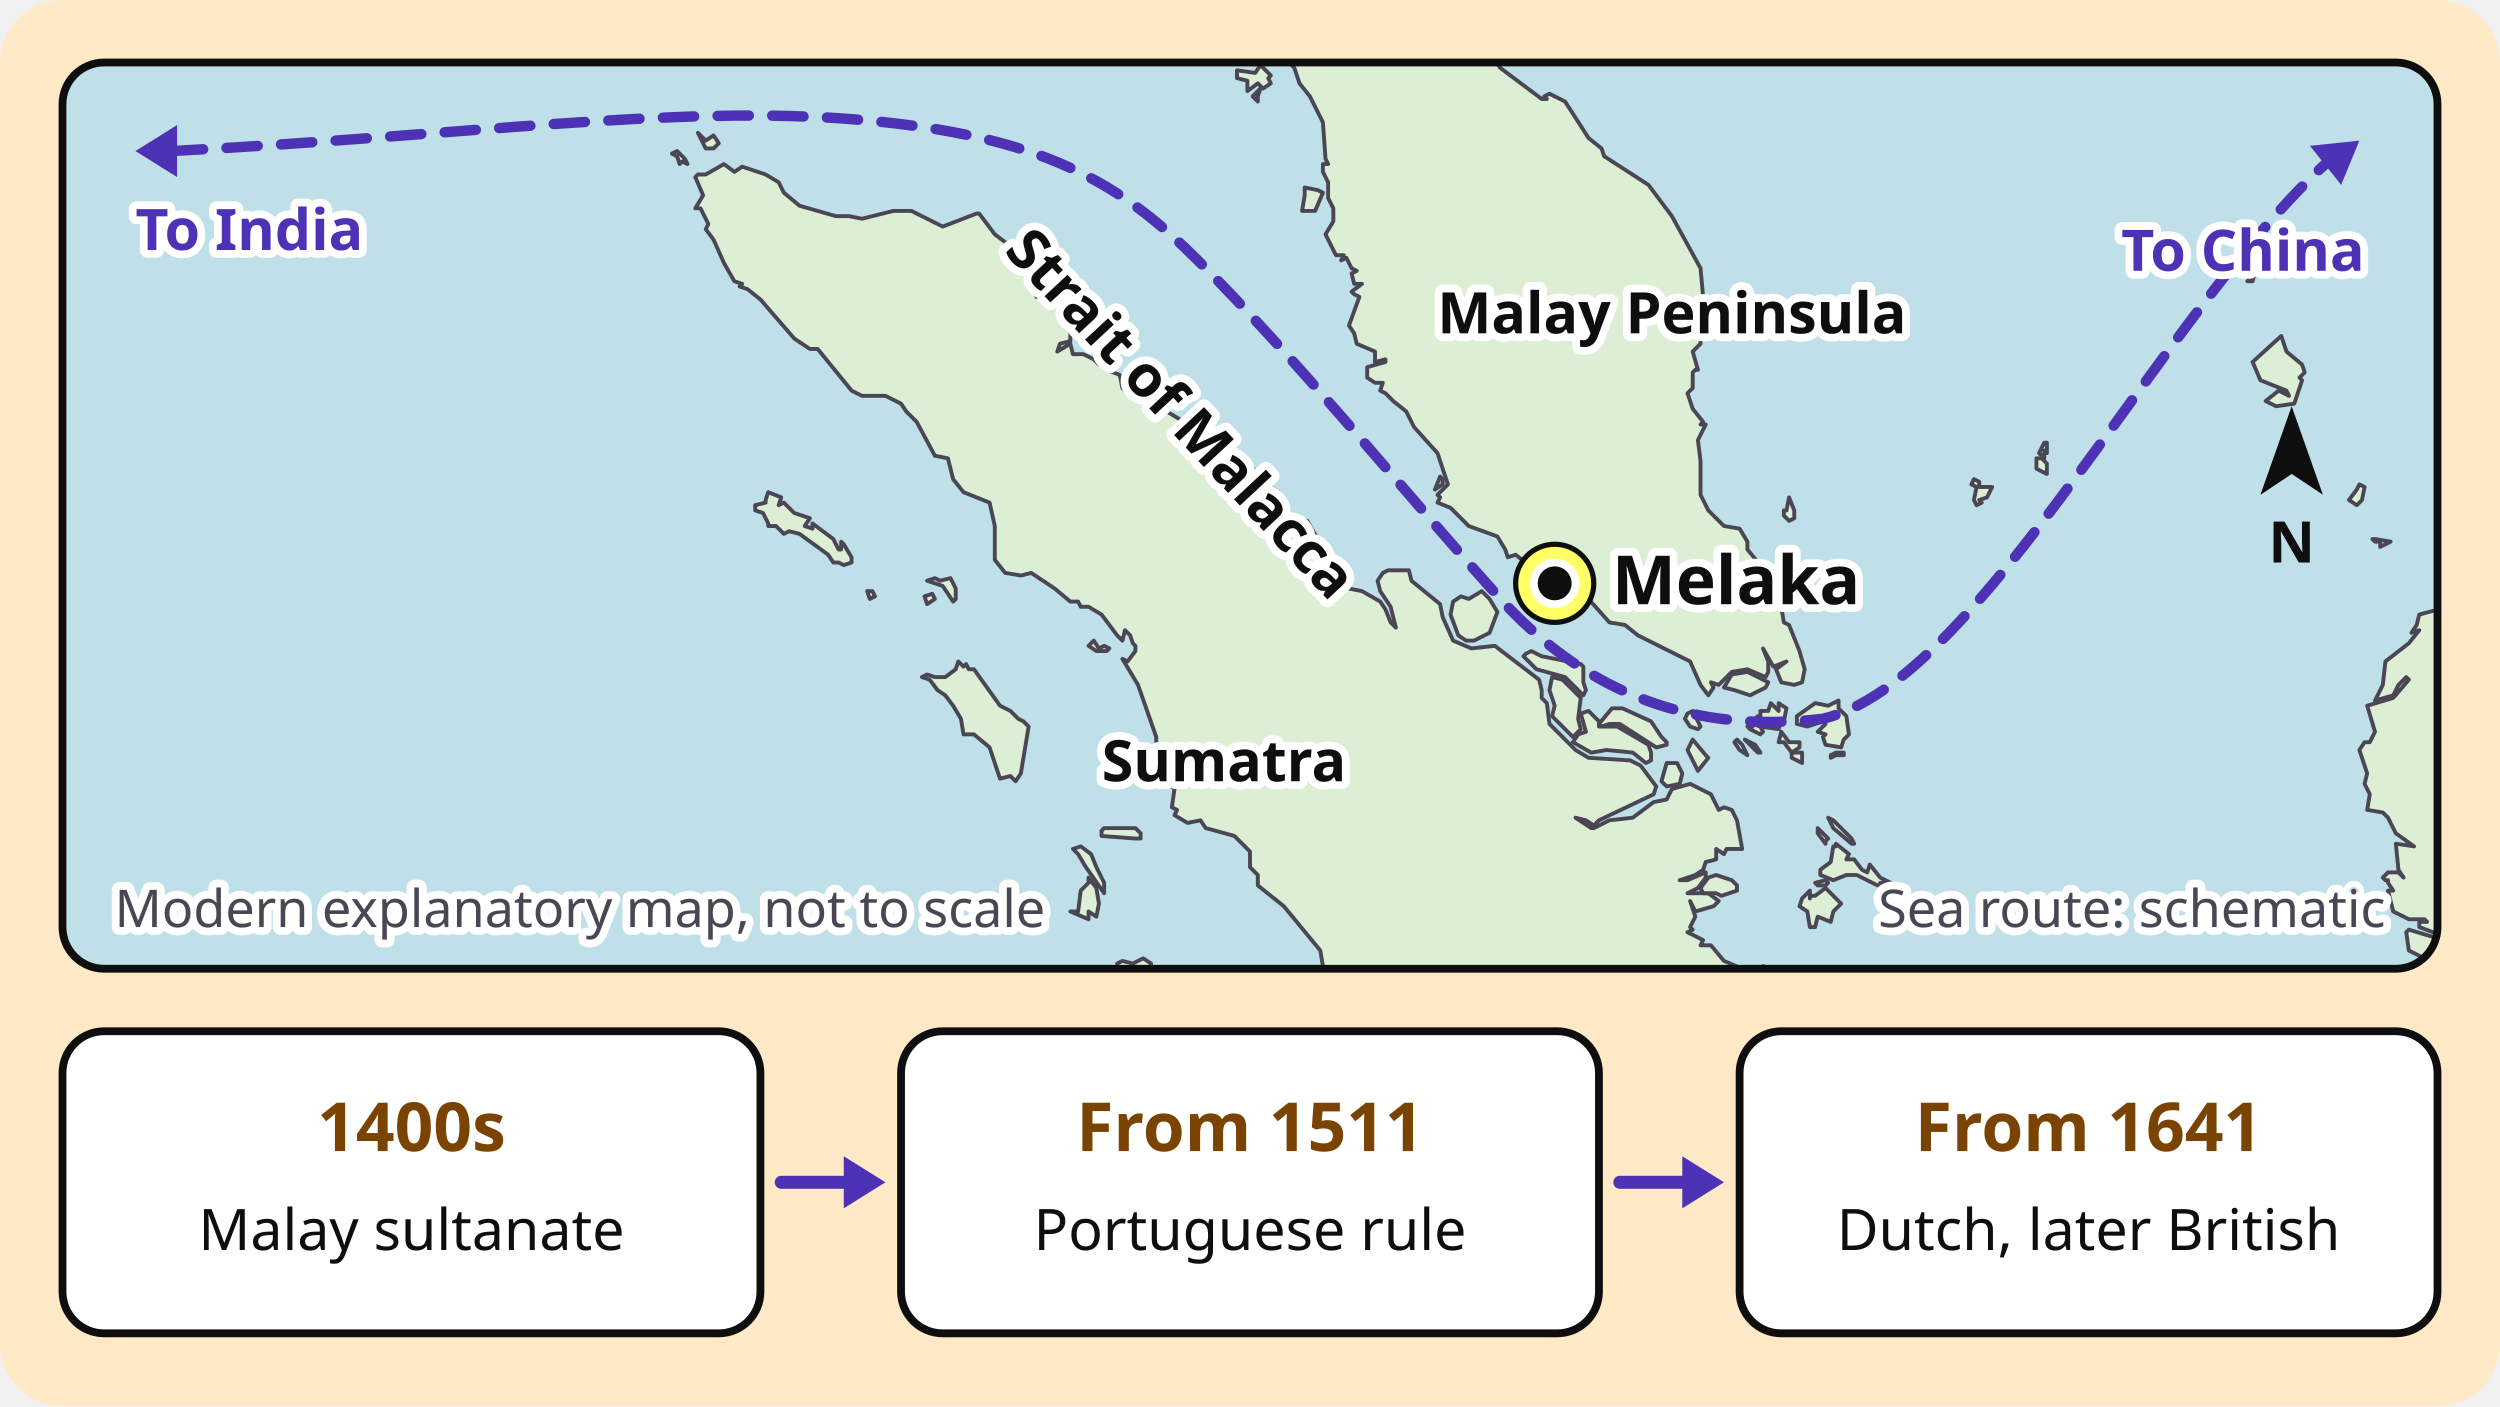
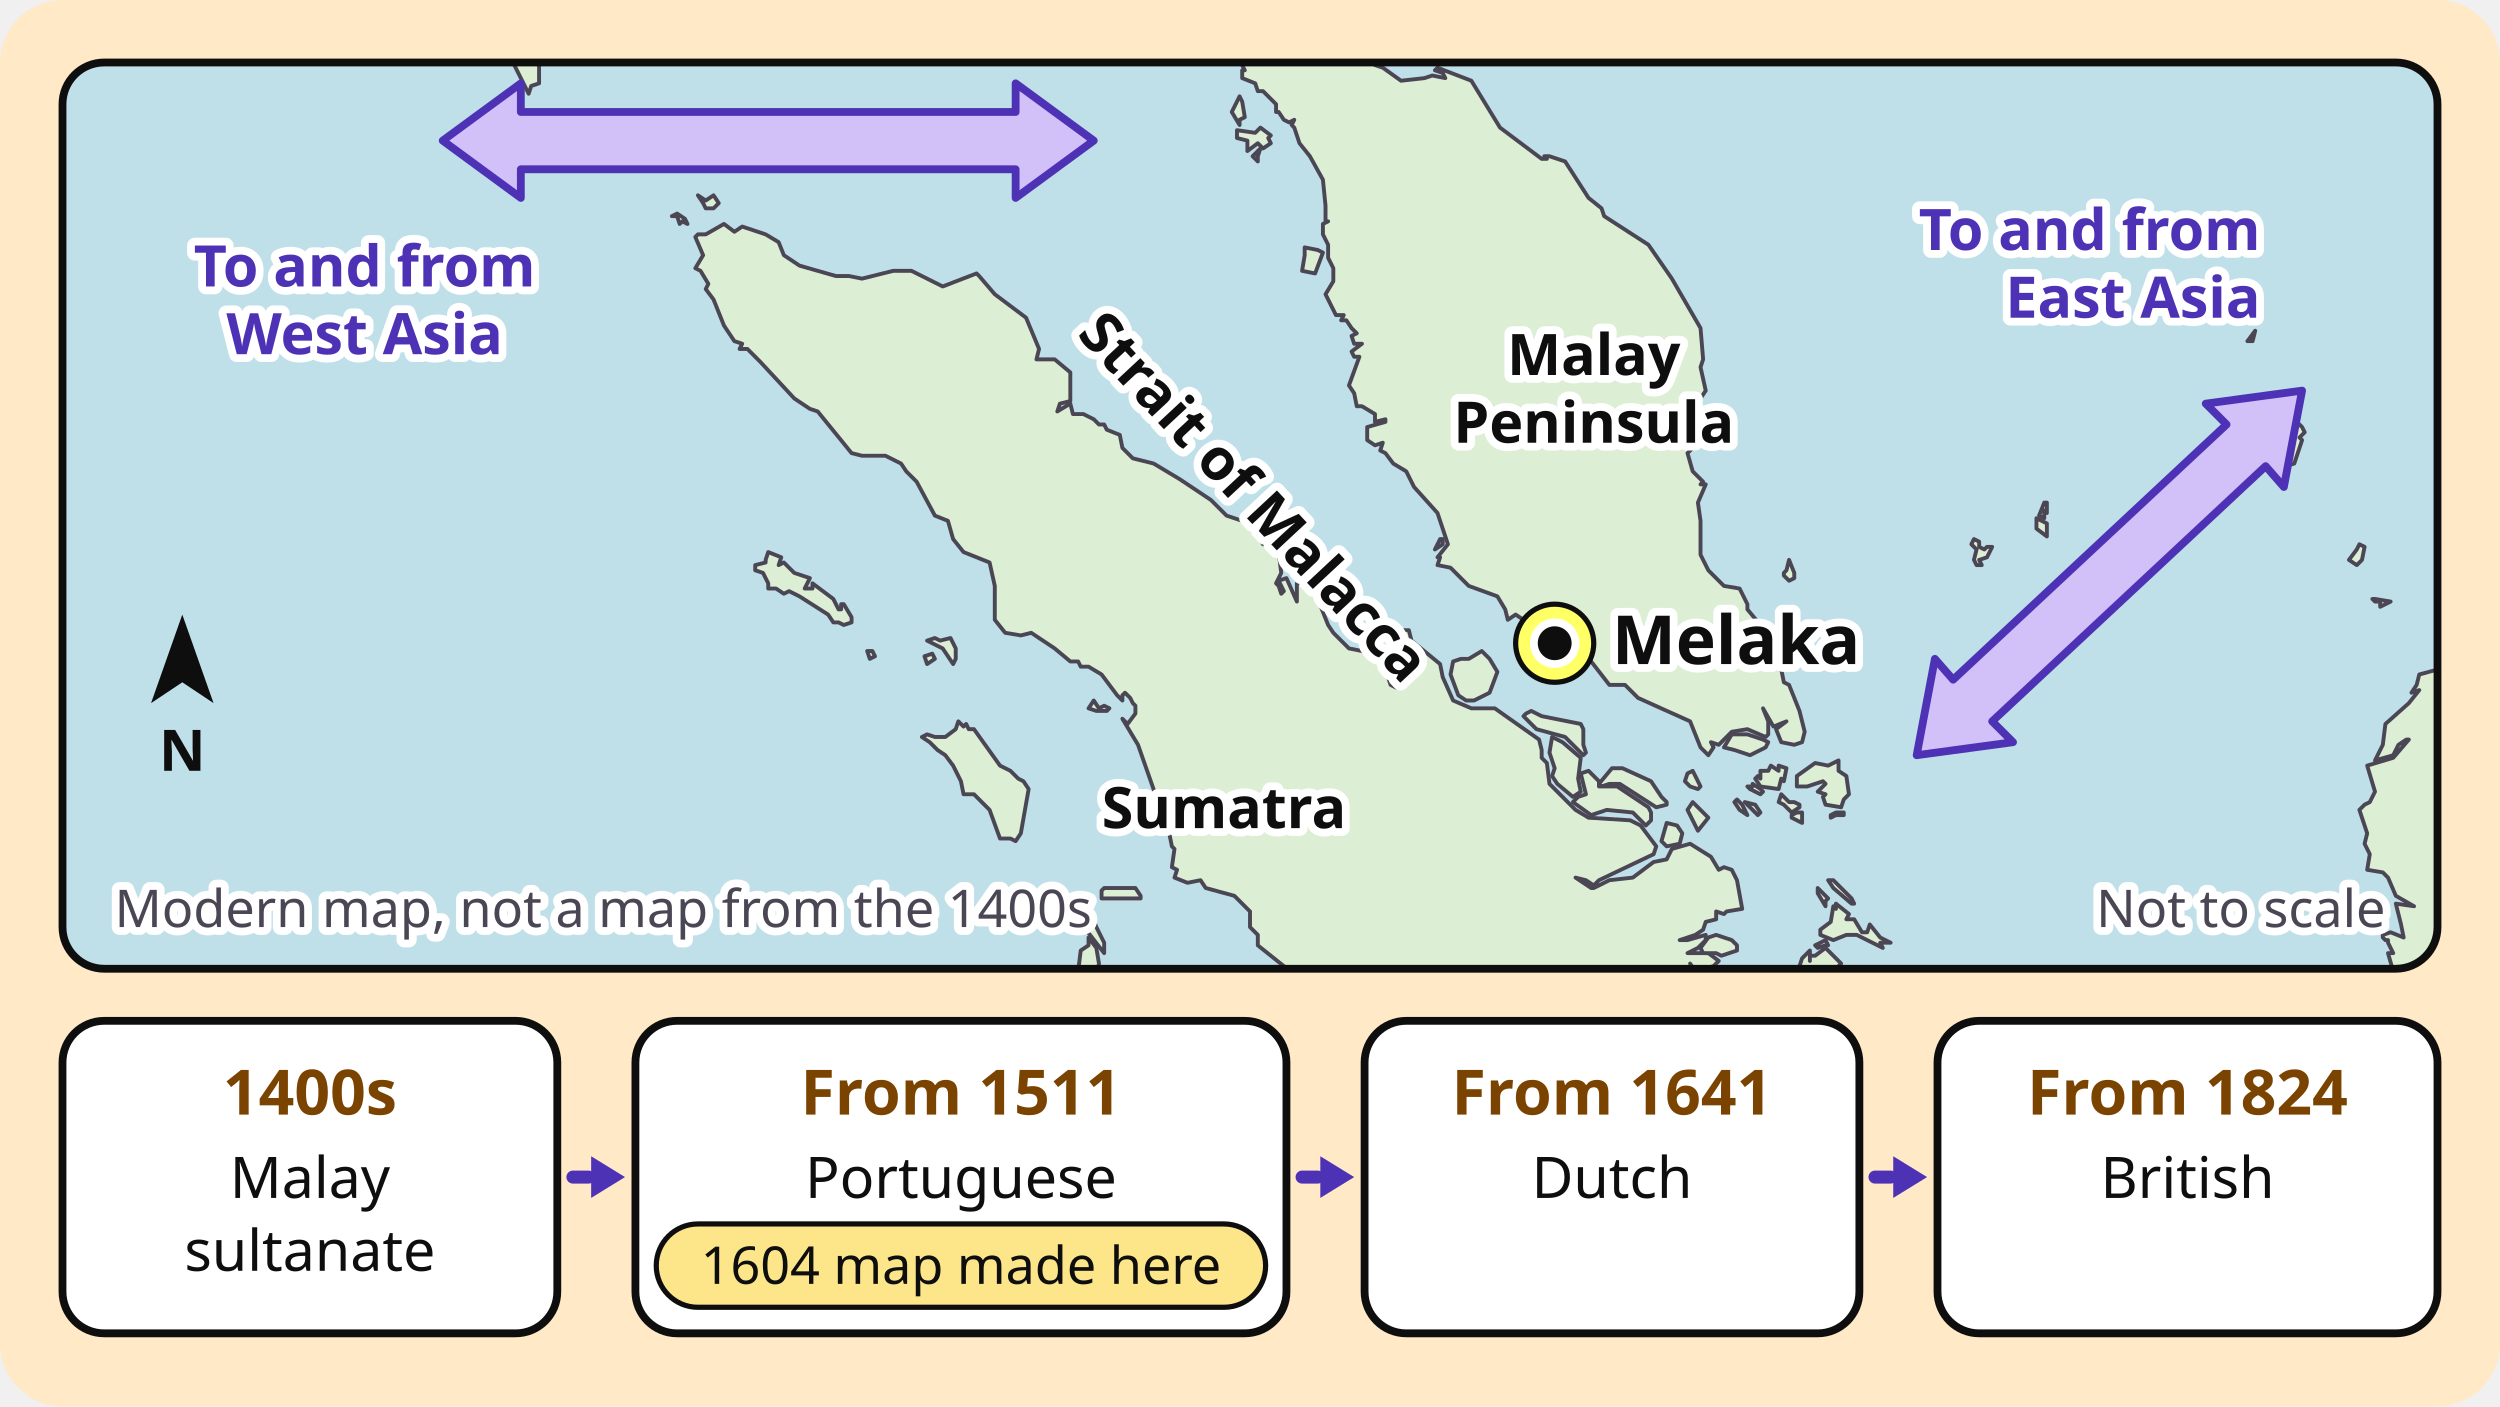
<svg xmlns="http://www.w3.org/2000/svg" viewBox="0 0 960 540" role="img" font-family="Atkinson Hyperlegible Next, Atkinson Hyperlegible, Verdana, sans-serif">
  <rect x="0" y="0" width="960" height="540" rx="24" fill="#FFE9C7" />
  <defs>
    <clipPath id="map">
      <rect x="24" y="24" width="912" height="348" rx="16" />
    </clipPath>
  </defs>
  <g clip-path="url(#map)">
    <rect x="24" y="24" width="912" height="348" fill="#BFE0E8" />
    <g fill="#DCEFD5" stroke="#4B4654" stroke-width="1.5" stroke-linejoin="round">
-       <path d="M514 -6 522 -6 528 2 531 3 538 7 547 7 550 5 555 7 554 5 551 3 552 3 565 8 576 26 592 38 594 38 593 37 595 36 601 39 610 53 615 57 616 60 633 71 642 83 653 103 654 114 653 117 655 126 653 130 653 132 650 135 652 142 651 142 650 143 650 149 648 151 650 157 654 162 653 163 655 163 652 169 653 177 653 190 656 196 662 202 668 203 671 208 671 211 676 217 678 221 678 224 684 233 685 239 687 240 691 250 693 257 692 262 689 263 684 262 682 257 686 254 681 256 677 249 679 254 679 258 678 260 671 257 665 258 660 263 657 262 658 264 656 267 653 263 649 254 629 244 624 240 618 239 610 230 592 222 587 217 582 213 579 214 578 211 575 206 564 202 557 195 552 193 553 191 552 190 556 186 552 174 543 164 540 158 535 154 532 151 530 150 531 147 528 147 525 145 525 141 532 139 532 138 528 139 528 135 521 132 520 128 518 125 522 114 520 113 519 112 523 109 520 109 519 105 521 104 519 103 517 99 515 100 516 98 513 98 509 90 512 85 512 80 510 76 510 70 508 66 508 63 510 63 509 61 508 47 503 37 499 32 497 26 496 25 497 22 495 24 493 22 491 19 490 19 490 17 485 12 483 11 482 9 477 6 477 4 478 3 477 2 477 -0 480 -5 477 -5 476 -6 474 -6Z" />
-       <path d="M536 241 534 233 530 227 529 223 531 220 533 219 541 219 542 223 553 232 554 237 558 246 565 249 574 248 591 261 592 265 592 268 594 270 595 278 605 288 610 291 626 292 630 294 636 302 635 305 614 315 612 317 609 315 605 314 611 318 612 318 618 315 627 314 635 308 640 307 642 303 649 301 657 305 660 311 662 310 665 311 667 315 669 326 663 326 662 328 659 326 659 330 655 331 654 334 651 336 645 338 648 338 655 335 655 337 652 341 648 343 656 343 660 346 658 348 651 350 649 346 651 352 649 356 650 357 648 358 654 361 653 363 657 363 662 369 669 372 671 375 672 373 677 371 689 375 696 373 698 378 698 384 700 387 700 397 702 402 523 402 521 396 518 393 518 387 513 384 511 384 512 381 509 378 509 375 511 375 511 374 508 371 507 365 493 348 483 340 483 336 480 333 480 327 474 321 463 318 461 315 456 316 451 313 452 311 450 310 451 303 450 302 449 297 447 297 447 295 447 290 444 287 444 283 437 263 431 253 433 254 436 250 436 248 435 247 434 244 432 242 431 246 429 244 423 236 418 233 415 233 414 231 411 231 405 226 396 220 392 221 386 220 382 215 382 202 380 193 370 189 366 184 364 176 359 175 352 162 348 158 346 155 340 152 331 152 327 150 314 134 311 134 305 130 292 115 287 111 284 110 285 109 282 108 278 101 274 92 271 88 272 86 269 80 267 80 270 75 267 68 268 67 271 67 278 63 282 66 285 64 294 67 299 70 301 74 307 79 321 83 326 83 331 84 343 81 350 81 362 87 375 82 376 82 382 90 394 99 399 111 398 114 405 115 411 120 411 131 407 132 406 135 411 132 412 136 416 136 420 138 422 140 424 140 425 142 430 144 431 149 435 153 443 155 453 161 465 169 471 175 480 178 485 186 486 186 491 189 492 196 490 201 491 202 492 205 493 204 492 202 491 200 494 199 498 208 498 201 502 200 506 207 510 216 512 220 518 226 523 227 530 231 532 234 534 239Z" />
-       <path d="M966 402 961 402 962 388 961 385 956 382 956 377 952 376 949 373 947 369 948 366 946 367 944 371 941 370 940 367 937 366 933 365 932 367 931 368 925 365 924 358 925 357 935 360 937 359 929 356 929 354 932 354 931 353 925 353 919 350 917 342 919 342 917 339 917 338 916 338 915 337 917 335 921 335 923 337 921 334 920 324 927 325 920 320 917 314 915 312 909 311 910 305 908 301 909 297 906 288 908 285 910 285 912 281 909 271 919 268 925 261 924 260 921 263 919 267 912 269 915 263 916 254 925 247 929 242 926 243 928 240 929 236 940 233 943 229 944 237 947 240 953 243 956 247 966 247Z" />
-       <path d="M670 284 674 286 676 289 675 289Z" />
-       <path d="M676 279 677 281 676 282 672 280 671 279 673 279 673 278Z" />
-       <path d="M424 248 426 249 425 250 421 250 418 248 420 246 422 249Z" />
-       <path d="M359 230 356 232 355 229 358 228Z" />
-       <path d="M918 208 914 210 914 208 912 208 911 207 912 207Z" />
-       <path d="M785 170 786 170 786 174 785 173 785 176 783 174Z" />
-       <path d="M263 61 264 63 262 62 261 63 260 60 258 59 260 58Z" />
-       <path d="M482 36 484 34 483 37 483 39 481 37Z" />
-       <path d="M702 322 701 323 701 324 698 320 698 318Z" />
-       <path d="M692 293 688 291 688 289 690 289 692 289Z" />
-       <path d="M911 399 910 401 909 402 904 402 905 399 903 399 904 398 908 397Z" />
-       <path d="M646 297 645 301 640 302 638 300 640 293 644 293Z" />
-       <path d="M655 290 656 291 652 296 648 288 650 284Z" />
-       <path d="M653 279 652 280 649 279 647 276 648 274 650 273Z" />
-       <path d="M686 272 685 277 684 276 683 280 676 279 674 276 675 275 676 276 676 273 679 273 680 270 683 273 683 270Z" />
-       <path d="M367 226 367 230 366 231 362 225 356 223 359 222 361 223 365 222Z" />
-       <path d="M689 196 689 199 687 200 685 198 685 196 686 196 687 191Z" />
-       <path d="M763 187 765 187 763 191 760 192 761 193 759 194 758 192 759 187 757 186 758 184 760 185 760 187 762 187Z" />
-       <path d="M786 178 786 182 782 180 782 176 784 176Z" />
-       <path d="M506 73 508 74 505 81 500 81 501 75 501 72Z" />
-       <path d="M274 52 276 55 274 57 271 57 270 55 268 51 271 54Z" />
-       <path d="M487 30 488 32 485 34 483 32 479 35 479 31 475 30 475 27 482 28 484 25 488 29Z" />
-       <path d="M476 23 476 24 473 20 475 16 476 14 477 16 478 22Z" />
-       <path d="M665 338 667 340 667 342 661 344 659 343 654 343 653 341 656 337 659 336Z" />
-       <path d="M711 322 712 324 711 324 704 318 702 314 704 315Z" />
-       <path d="M689 285 691 285 691 287 688 289 685 285 683 285 684 281 687 285Z" />
-       <path d="M701 338 702 339 701 340 698 340 697 339Z" />
-       <path d="M705 289 708 289 708 290 705 290 703 291 703 290Z" />
-       <path d="M335 227 336 229 334 230 333 227Z" />
-       <path d="M866 104 865 108 863 108Z" />
-       <path d="M669 286 671 290 668 288 666 285 667 284Z" />
-       <path d="M905 188 906 186 908 187 907 192 905 194 902 192Z" />
-       <path d="M424 318 436 318 438 320 438 322 436 322 423 321 423 319Z" />
-       <path d="M554 184 554 186 551 188 553 183Z" />
-       <path d="M948 377 949 379 936 386 932 384 933 380 935 371 938 372 940 371 943 372 946 371 948 373Z" />
-       <path d="M458 401 457 402 455 400 454 401 455 402 438 402 437 400 436 397 428 385 426 381 429 375 429 370 431 369 435 370 439 368 442 370 442 372 441 372 442 375 444 376 448 383 447 385 453 391 453 393 451 393 454 396 455 399 457 399Z" />
-       <path d="M422 347 421 352 418 350 418 353 411 350 414 350 415 342 418 339 418 337 421 341Z" />
-       <path d="M421 333 424 339 424 343 417 333 414 328 412 326 415 325 419 328Z" />
-       <path d="M638 283 640 285 640 286 636 287 622 278 618 278 615 279 614 278 619 272 623 272 634 277Z" />
-       <path d="M709 275 710 282 708 284 707 287 701 286 700 283 701 282 698 281 701 278 700 277 694 279 690 278 690 275 697 270 702 271 706 269 706 272Z" />
-       <path d="M607 268 606 276 607 280 604 283 598 277 596 275 597 271 595 265 596 260 600 261Z" />
-       <path d="M677 261 679 262 678 264 672 267 666 265 662 264 665 259 671 258Z" />
-       <path d="M608 262 609 265 608 267 601 260 590 257 585 252 586 251 588 250 592 252 607 255 608 256Z" />
-       <path d="M327 214 327 216 324 217 322 216 320 216 318 213 307 205 303 204 301 205 298 202 295 202 295 201 293 197 290 196 290 194 294 193 294 192 295 189 300 191 299 194 301 193 305 197 311 199 309 202 312 203 312 201 320 207 322 211 323 211 323 208 324 209Z" />
-       <path d="M884 146 881 155 874 156 870 154 875 150 879 152 878 150 868 146 865 139 876 129 878 135 884 140 885 143 883 145Z" />
-       <path d="M207 -0 208 3 206 7 206 10 204 10 203 13 202 12 202 10 201 7 198 1 196 -0 195 0 195 -6 205 -6Z" />
-       <path d="M742 402 747 398 753 396 756 401 761 402 760 400 758 397 763 396 766 395 774 399 774 402Z" />
-       <path d="M704 344 707 347 704 350 703 354 698 352 697 356 695 356 694 350 691 348 692 345 695 342 695 345 695 344 697 344 701 341Z" />
-       <path d="M722 337 726 339 722 339 723 341 713 336 709 336 704 338 699 336 699 334 703 331 704 325 705 325 705 324 710 328 709 330 712 330 715 334 717 335 718 332Z" />
-       <path d="M395 279 392 297 390 300 388 298 384 299 380 287 374 282 370 282 369 276 366 271 363 267 360 265 357 261 354 260 356 259 359 260 363 260 367 257 368 254 370 256 371 255 372 257 374 257 384 271 388 273 391 276 393 277Z" />
-       <path d="M634 289 634 292 632 293 627 289 617 288 611 289 604 285 606 282 609 281 607 274 610 273 614 277 614 279 621 279 633 286Z" />
-       <path d="M572 230 575 235 572 243 566 246 563 246 560 244 557 236 558 231 561 229 564 230 569 227Z" />
+       <path d="M511 -6 512 2 518 15 512 12 512 10 510 -2 507 -3 505 -0 505 -3 507 -6 499 -6 500 0 502 2 505 7 509 9 510 12 512 13 510 14 512 17 518 17 519 16 519 14 528 25 531 26 538 31 547 30 550 29 555 30 554 28 551 27 552 26 565 31 576 49 592 61 594 61 593 60 595 60 601 62 610 76 615 80 616 83 633 94 642 107 653 126 654 138 653 141 655 150 653 153 653 155 650 158 652 166 651 165 650 166 650 172 648 174 650 181 654 185 653 186 655 186 652 193 653 200 653 213 656 219 662 225 668 226 671 232 671 234 676 240 678 244 678 247 684 257 685 262 687 263 691 273 693 281 692 285 689 286 684 285 682 280 686 277 681 279 677 272 679 277 679 282 678 283 671 280 665 281 660 286 657 285 658 287 656 290 653 287 649 277 629 268 624 263 618 263 611 254 592 245 585 238 582 236 579 238 578 234 575 229 564 225 557 218 552 217 553 214 552 214 556 209 552 197 543 187 540 181 535 178 532 174 530 173 531 170 528 171 525 169 525 164 532 162 532 161 528 162 528 159 523 156 521 156 520 151 518 148 522 137 520 137 519 135 523 132 520 132 519 129 521 128 519 126 517 123 515 123 516 121 513 121 509 113 512 108 512 103 510 99 510 94 508 90 508 86 510 85 509 85 509 79 508 69 503 60 499 55 497 49 496 48 497 46 495 47 493 46 491 43 490 43 490 40 485 35 483 35 482 32 477 30 477 27 478 27 477 25 477 23 480 18 477 18 476 16 474 18 471 15 470 13 473 7 471 10 469 10 469 6 467 11 463 9 461 6 461 2 460 1 459 0 459 -5 457 -5 457 -6Z" />
+       <path d="M536 264 534 256 530 251 529 246 531 243 533 242 541 242 542 246 553 255 554 260 558 269 565 272 574 272 591 284 592 288 592 291 594 293 595 301 605 311 610 314 626 315 630 317 636 325 635 328 614 338 612 340 609 338 605 337 611 341 612 341 618 338 627 337 635 331 640 330 642 326 649 324 657 329 660 334 662 333 665 334 667 338 669 349 663 350 662 351 659 350 659 353 655 354 654 357 651 359 645 361 648 361 655 359 655 361 652 364 648 366 656 366 660 369 658 371 651 373 649 370 651 375 649 379 650 380 648 381 654 384 653 387 657 387 662 392 669 396 671 399 672 396 677 394 689 399 696 397 698 402 509 402 509 399 511 399 511 397 508 394 507 389 493 371 483 363 483 359 480 356 480 350 474 344 463 341 461 338 456 339 451 337 452 334 450 333 451 326 450 325 449 320 447 320 447 319 447 313 444 310 444 306 437 286 431 276 433 278 436 274 436 271 435 270 434 268 432 266 431 267 431 269 429 267 423 259 418 256 415 256 414 254 411 254 405 249 396 243 392 244 386 243 382 238 382 225 380 216 370 212 366 207 364 200 359 198 352 185 348 181 346 178 340 175 331 175 327 174 314 158 311 157 305 153 292 139 287 134 284 134 285 132 282 131 278 125 274 115 271 111 272 109 269 104 267 103 270 98 267 91 268 90 271 90 278 86 282 89 285 87 294 90 299 93 301 98 307 102 321 106 326 106 331 107 343 104 350 104 362 110 375 105 376 106 382 113 394 122 399 134 398 138 405 138 411 143 411 154 407 155 406 158 411 155 412 159 416 159 420 161 422 163 424 163 425 165 430 167 431 172 435 176 443 178 453 184 465 192 471 198 480 201 485 209 486 209 491 212 492 220 490 224 491 225 492 228 493 227 492 225 491 223 494 222 498 231 498 224 502 223 506 230 510 240 512 243 518 249 523 250 530 254 532 257 534 263Z" />
+       <path d="M966 402 956 402 956 400 952 399 947 393 948 389 946 390 944 394 941 393 940 390 937 389 933 388 932 391 931 391 925 388 924 381 925 380 935 383 937 382 929 379 929 377 932 378 931 377 925 376 919 373 917 366 919 366 917 362 917 361 916 361 915 360 915 359 918 358 923 360 922 355 920 347 927 348 920 344 917 337 915 335 909 334 910 328 908 324 909 320 906 311 908 309 910 308 912 304 909 294 919 291 925 284 924 284 921 286 919 290 912 292 915 286 916 278 925 270 929 265 926 266 928 263 929 259 940 256 943 252 944 260 947 263 953 267 956 270 966 270Z" />
+       <path d="M670 308 674 309 676 312 675 313Z" />
+       <path d="M676 303 677 304 676 305 672 303 671 302 673 302 673 301Z" />
+       <path d="M424 271 426 272 425 273 421 273 418 272 420 269 422 272Z" />
+       <path d="M359 253 356 255 355 252 358 251Z" />
+       <path d="M918 231 914 233 914 231 912 231 911 230 912 230Z" />
+       <path d="M785 193 786 193 786 197 785 196 785 199 783 198Z" />
+       <path d="M263 84 264 86 262 85 261 86 260 83 258 83 260 82Z" />
+       <path d="M482 59 484 57 483 60 483 62 481 60Z" />
+       <path d="M702 345 701 346 701 348 698 343 698 341Z" />
+       <path d="M692 316 688 314 688 313 690 312 692 312Z" />
+       <path d="M646 320 645 324 640 325 638 323 640 316 644 317Z" />
+       <path d="M655 313 656 314 652 319 648 311 650 308Z" />
+       <path d="M653 302 652 303 649 302 647 300 648 297 650 296Z" />
+       <path d="M686 295 685 300 684 299 683 303 676 302 674 299 675 298 676 299 676 296 679 296 680 294 683 296 683 294Z" />
+       <path d="M367 249 367 253 366 255 362 249 356 246 359 245 361 246 365 245Z" />
+       <path d="M689 220 689 222 687 223 685 221 685 220 686 219 687 215Z" />
+       <path d="M763 210 765 210 763 214 760 215 761 217 759 217 758 215 759 211 757 209 758 207 760 208 760 210 762 211Z" />
+       <path d="M786 201 786 206 782 203 782 199 784 200Z" />
+       <path d="M506 96 508 97 505 105 500 104 501 98 501 95Z" />
+       <path d="M274 75 276 78 274 80 271 80 270 78 268 75 271 77Z" />
+       <path d="M487 53 488 55 485 57 483 55 479 58 479 54 475 53 475 50 482 51 484 49 488 52Z" />
+       <path d="M476 46 476 48 473 43 475 39 476 37 477 39 478 45Z" />
+       <path d="M199 7 195 12 193 12 192 9 197 3Z" />
+       <path d="M665 361 667 363 667 365 661 367 659 366 654 366 653 364 656 360 659 359Z" />
+       <path d="M711 345 712 347 711 347 704 341 702 338 704 338Z" />
+       <path d="M689 308 691 309 691 310 688 312 685 309 683 308 684 305 687 308Z" />
+       <path d="M701 361 702 363 701 363 698 364 697 363Z" />
+       <path d="M705 312 708 312 708 313 705 313 703 314 703 313Z" />
+       <path d="M335 250 336 252 334 253 333 250Z" />
+       <path d="M866 127 865 131 863 131Z" />
+       <path d="M669 309 671 313 668 311 666 308 667 307Z" />
+       <path d="M905 211 906 209 908 210 907 215 905 217 902 215Z" />
+       <path d="M447 -6 448 -4 450 2 450 2 448 1 446 -3Z" />
+       <path d="M424 341 436 341 438 344 438 345 436 345 423 345 423 342Z" />
+       <path d="M554 207 554 209 551 211 553 207Z" />
+       <path d="M948 400 949 402 933 402 934 395 939 395 946 395 948 397Z" />
+       <path d="M427 402 429 393 435 393 439 391 440 392 442 393 442 395 441 395 445 402Z" />
+       <path d="M422 370 421 375 418 373 418 376 411 373 414 373 415 365 418 363 418 360 421 364Z" />
+       <path d="M421 356 424 362 424 366 417 357 414 351 412 349 415 348 419 351Z" />
+       <path d="M638 306 640 308 640 309 636 310 622 301 618 301 615 302 614 301 619 295 623 295 634 300Z" />
+       <path d="M709 298 710 305 708 307 707 310 701 309 700 306 701 305 698 304 701 301 700 300 694 302 690 302 690 298 697 293 702 294 706 292 706 296Z" />
+       <path d="M607 291 606 299 607 304 604 306 598 301 596 298 597 295 595 289 596 283 600 285Z" />
+       <path d="M677 284 679 285 678 287 672 290 666 288 662 287 665 282 671 282Z" />
+       <path d="M608 286 609 289 608 290 601 283 590 280 585 275 586 274 588 273 592 275 607 278 608 280Z" />
+       <path d="M327 237 327 239 324 240 322 239 320 239 318 236 307 229 303 227 301 228 298 226 295 226 295 224 293 220 290 219 290 217 294 216 294 215 295 212 300 214 299 217 301 216 305 220 311 222 309 226 312 226 312 224 320 230 322 234 323 234 323 232 324 232Z" />
+       <path d="M884 169 881 178 874 180 870 177 875 173 879 176 878 173 868 169 865 162 876 152 878 158 884 164 885 166 883 168Z" />
+       <path d="M207 23 207 32 204 33 203 36 199 28 197 24 195 23 196 16 203 13 205 15Z" />
+       <path d="M704 367 707 370 704 373 703 377 698 375 697 379 695 379 694 373 691 371 692 368 695 365 695 369 695 367 697 367 701 364Z" />
+       <path d="M722 360 726 362 722 362 723 364 713 359 709 359 704 361 699 359 699 357 703 354 704 348 705 349 705 347 710 351 709 353 712 353 715 358 717 358 718 355Z" />
+       <path d="M395 303 392 320 390 323 388 322 384 322 380 311 374 305 370 305 369 300 366 294 363 290 360 288 357 285 354 283 356 282 359 283 363 283 367 280 368 277 370 279 371 278 372 280 374 280 384 294 388 296 391 299 393 300Z" />
+       <path d="M634 312 634 315 632 317 627 312 617 311 611 313 604 308 606 306 609 305 607 297 610 296 614 300 614 302 621 302 633 310Z" />
+       <path d="M572 253 575 258 572 266 566 269 563 269 560 267 557 259 558 254 561 253 564 253 569 250Z" />
    </g>
-     <path d="M66,58 C180,52 260,40 330,46 C400,52 430,70 460,100 C500,140 540,190 578,232 C610,266 650,282 700,276 C760,262 830,120 894,62" fill="none" stroke="#4E32B5" stroke-width="4" stroke-dasharray="12 9" stroke-linecap="round" />
  </g>
  <rect x="24" y="24" width="912" height="348" rx="16" fill="none" stroke="#0F0E0E" stroke-width="3" />
-   <path d="M52,58 L68,68 L68,48 Z" fill="#4E32B5" />
-   <path d="M906,54 L887,56 L899,71 Z" fill="#4E32B5" />
-   <circle cx="597" cy="224" r="15" fill="#FFFF66" stroke="#0F0E0E" stroke-width="2" />
-   <circle cx="597" cy="224" r="8" fill="#0F0E0E" stroke="#FFFFFF" stroke-width="3" />
-   <text x="619" y="232" font-size="26" font-weight="700" fill="#0F0E0E" paint-order="stroke" stroke="#FFFFFF" stroke-width="6" stroke-linejoin="round">Melaka</text>
-   <text x="470" y="300" font-size="22" font-weight="700" fill="#0F0E0E" text-anchor="middle" paint-order="stroke" stroke="#FFFFFF" stroke-width="6" stroke-linejoin="round">Sumatra</text>
-   <text x="642" y="128" font-size="22" font-weight="700" fill="#0F0E0E" text-anchor="middle" paint-order="stroke" stroke="#FFFFFF" stroke-width="6" stroke-linejoin="round">Malay Peninsula</text>
-   <text x="448" y="164" font-size="22" font-weight="700" fill="#0F0E0E" text-anchor="middle" paint-order="stroke" stroke="#FFFFFF" stroke-width="6" stroke-linejoin="round" transform="rotate(47 448 164)">Strait of Malacca</text>
-   <text x="52" y="96" font-size="22" font-weight="700" fill="#4E32B5" paint-order="stroke" stroke="#FFFFFF" stroke-width="6" stroke-linejoin="round">To India</text>
-   <text x="908" y="104" font-size="22" font-weight="700" fill="#4E32B5" text-anchor="end" paint-order="stroke" stroke="#FFFFFF" stroke-width="6" stroke-linejoin="round">To China</text>
-   <text x="44" y="356" font-size="20" fill="#4B4654" paint-order="stroke" stroke="#FFFFFF" stroke-width="6" stroke-linejoin="round">Modern explanatory map, not to scale</text>
-   <text x="916" y="356" font-size="20" fill="#4B4654" text-anchor="end" paint-order="stroke" stroke="#FFFFFF" stroke-width="6" stroke-linejoin="round">Sea route: schematic</text>
+   <path d="M420,54 L390,32 L390,43 L200,43 L200,32 L170,54 L200,76 L200,65 L390,65 L390,76 Z" fill="#D2C0F9" stroke="#4E32B5" stroke-width="3" stroke-linejoin="round" />
+   <path d="M736,290 L773,285 L765,277 L870,179 L877,187 L884,150 L847,155 L855,163 L750,261 L743,253 Z" fill="#D2C0F9" stroke="#4E32B5" stroke-width="3" stroke-linejoin="round" />
+   <circle cx="597" cy="247" r="15" fill="#FFFF66" stroke="#0F0E0E" stroke-width="2" />
+   <circle cx="597" cy="247" r="8" fill="#0F0E0E" stroke="#FFFFFF" stroke-width="3" />
+   <text x="619" y="255" font-size="26" font-weight="700" fill="#0F0E0E" paint-order="stroke" stroke="#FFFFFF" stroke-width="6" stroke-linejoin="round">Melaka</text>
+   <text x="470" y="318" font-size="22" font-weight="700" fill="#0F0E0E" text-anchor="middle" paint-order="stroke" stroke="#FFFFFF" stroke-width="6" stroke-linejoin="round">Sumatra</text>
+   <text x="612" y="144" font-size="22" font-weight="700" fill="#0F0E0E" text-anchor="middle" paint-order="stroke" stroke="#FFFFFF" stroke-width="6" stroke-linejoin="round">Malay</text>
+   <text x="612" y="170" font-size="22" font-weight="700" fill="#0F0E0E" text-anchor="middle" paint-order="stroke" stroke="#FFFFFF" stroke-width="6" stroke-linejoin="round">Peninsula</text>
+   <text x="476" y="196" font-size="22" font-weight="700" fill="#0F0E0E" text-anchor="middle" paint-order="stroke" stroke="#FFFFFF" stroke-width="6" stroke-linejoin="round" transform="rotate(47 476 196)">Strait of Malacca</text>
+   <text x="140" y="110" font-size="22" font-weight="700" fill="#4E32B5" text-anchor="middle" paint-order="stroke" stroke="#FFFFFF" stroke-width="6" stroke-linejoin="round">To and from</text>
+   <text x="140" y="136" font-size="22" font-weight="700" fill="#4E32B5" text-anchor="middle" paint-order="stroke" stroke="#FFFFFF" stroke-width="6" stroke-linejoin="round">West Asia</text>
+   <text x="868" y="96" font-size="22" font-weight="700" fill="#4E32B5" text-anchor="end" paint-order="stroke" stroke="#FFFFFF" stroke-width="6" stroke-linejoin="round">To and from</text>
+   <text x="868" y="122" font-size="22" font-weight="700" fill="#4E32B5" text-anchor="end" paint-order="stroke" stroke="#FFFFFF" stroke-width="6" stroke-linejoin="round">East Asia</text>
+   <text x="44" y="356" font-size="20" fill="#4B4654" paint-order="stroke" stroke="#FFFFFF" stroke-width="6" stroke-linejoin="round">Modern map, not a map from the 1400s</text>
+   <text x="916" y="356" font-size="20" fill="#4B4654" text-anchor="end" paint-order="stroke" stroke="#FFFFFF" stroke-width="6" stroke-linejoin="round">Not to scale</text>
  <g>
-     <path d="M880,156 L892,190 L880,182 L868,190 Z" fill="#0F0E0E" />
-     <text x="880" y="216" font-size="22" font-weight="700" fill="#0F0E0E" text-anchor="middle">N</text>
+     <path d="M70,236 L82,270 L70,262 L58,270 Z" fill="#0F0E0E" />
+     <text x="70" y="296" font-size="22" font-weight="700" fill="#0F0E0E" text-anchor="middle">N</text>
  </g>
-   <rect x="24" y="396" width="268" height="116" rx="16" fill="#FFFFFF" stroke="#0F0E0E" stroke-width="3" />
-   <text x="158" y="442" font-size="26" font-weight="700" fill="#7A4300" text-anchor="middle">1400s</text>
-   <text x="158" y="480" font-size="22" fill="#0F0E0E" text-anchor="middle">Malay sultanate</text>
-   <rect x="346" y="396" width="268" height="116" rx="16" fill="#FFFFFF" stroke="#0F0E0E" stroke-width="3" />
-   <text x="480" y="442" font-size="26" font-weight="700" fill="#7A4300" text-anchor="middle">From 1511</text>
-   <text x="480" y="480" font-size="22" fill="#0F0E0E" text-anchor="middle">Portuguese rule</text>
-   <rect x="668" y="396" width="268" height="116" rx="16" fill="#FFFFFF" stroke="#0F0E0E" stroke-width="3" />
-   <text x="802" y="442" font-size="26" font-weight="700" fill="#7A4300" text-anchor="middle">From 1641</text>
-   <text x="802" y="480" font-size="22" fill="#0F0E0E" text-anchor="middle">Dutch, later British</text>
-   <path d="M300,454 H326" stroke="#4E32B5" stroke-width="5" stroke-linecap="round" />
-   <path d="M340,454 L324,444 L324,464 Z" fill="#4E32B5" />
-   <path d="M622,454 H648" stroke="#4E32B5" stroke-width="5" stroke-linecap="round" />
-   <path d="M662,454 L646,444 L646,464 Z" fill="#4E32B5" />
+   <rect x="24" y="392" width="190" height="120" rx="16" fill="#FFFFFF" stroke="#0F0E0E" stroke-width="3" />
+   <text x="119" y="428" font-size="24" font-weight="700" fill="#7A4300" text-anchor="middle">1400s</text>
+   <text x="119" y="460" font-size="22" fill="#0F0E0E" text-anchor="middle">Malay</text>
+   <text x="119" y="488" font-size="22" fill="#0F0E0E" text-anchor="middle">sultanate</text>
+   <rect x="244" y="392" width="250" height="120" rx="16" fill="#FFFFFF" stroke="#0F0E0E" stroke-width="3" />
+   <text x="369" y="428" font-size="24" font-weight="700" fill="#7A4300" text-anchor="middle">From 1511</text>
+   <text x="369" y="460" font-size="22" fill="#0F0E0E" text-anchor="middle">Portuguese</text>
+   <rect x="524" y="392" width="190" height="120" rx="16" fill="#FFFFFF" stroke="#0F0E0E" stroke-width="3" />
+   <text x="619" y="428" font-size="24" font-weight="700" fill="#7A4300" text-anchor="middle">From 1641</text>
+   <text x="619" y="460" font-size="22" fill="#0F0E0E" text-anchor="middle">Dutch</text>
+   <rect x="744" y="392" width="192" height="120" rx="16" fill="#FFFFFF" stroke="#0F0E0E" stroke-width="3" />
+   <text x="840" y="428" font-size="24" font-weight="700" fill="#7A4300" text-anchor="middle">From 1824</text>
+   <text x="840" y="460" font-size="22" fill="#0F0E0E" text-anchor="middle">British</text>
+   <rect x="252" y="470" width="234" height="32" rx="16" fill="#FDE68A" stroke="#0F0E0E" stroke-width="2" />
+   <text x="369" y="493" font-size="20" fill="#0F0E0E" text-anchor="middle">1604 map made here</text>
+   <path d="M220,452 H226" stroke="#4E32B5" stroke-width="5" stroke-linecap="round" />
+   <path d="M240,452 L227,444 L227,460 Z" fill="#4E32B5" />
+   <path d="M500,452 H506" stroke="#4E32B5" stroke-width="5" stroke-linecap="round" />
+   <path d="M520,452 L507,444 L507,460 Z" fill="#4E32B5" />
+   <path d="M720,452 H726" stroke="#4E32B5" stroke-width="5" stroke-linecap="round" />
+   <path d="M740,452 L727,444 L727,460 Z" fill="#4E32B5" />
</svg>
